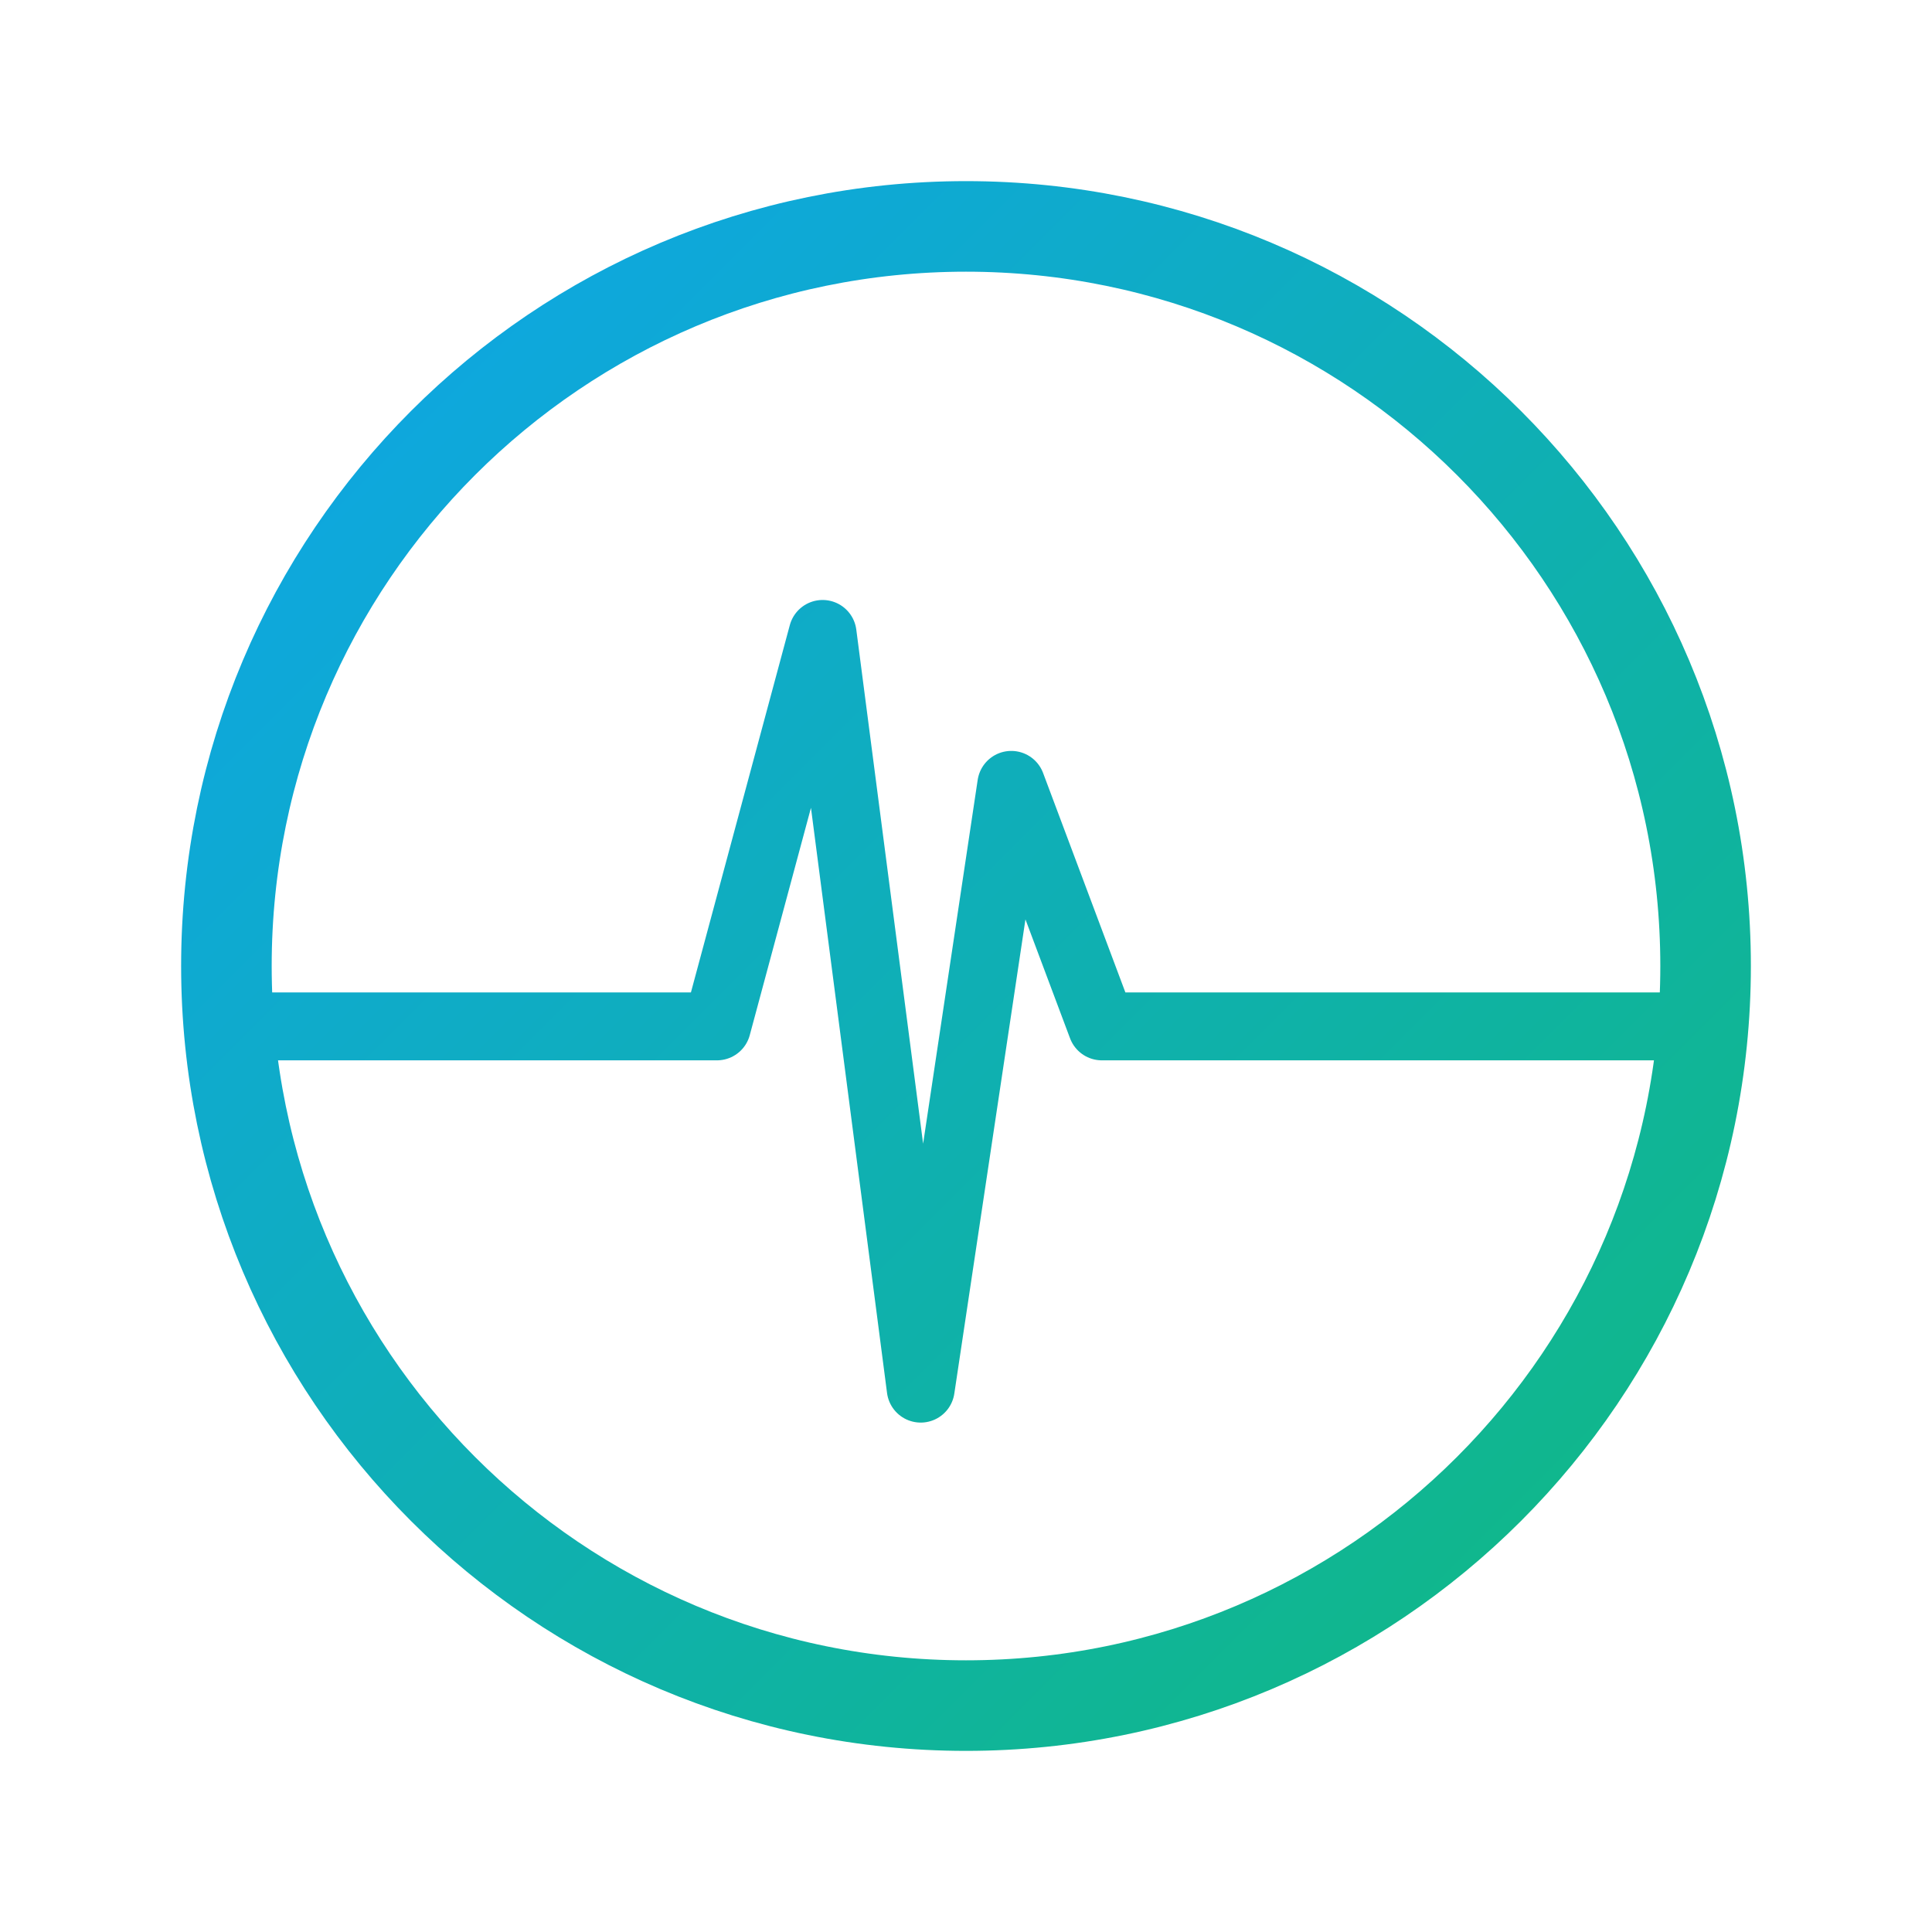
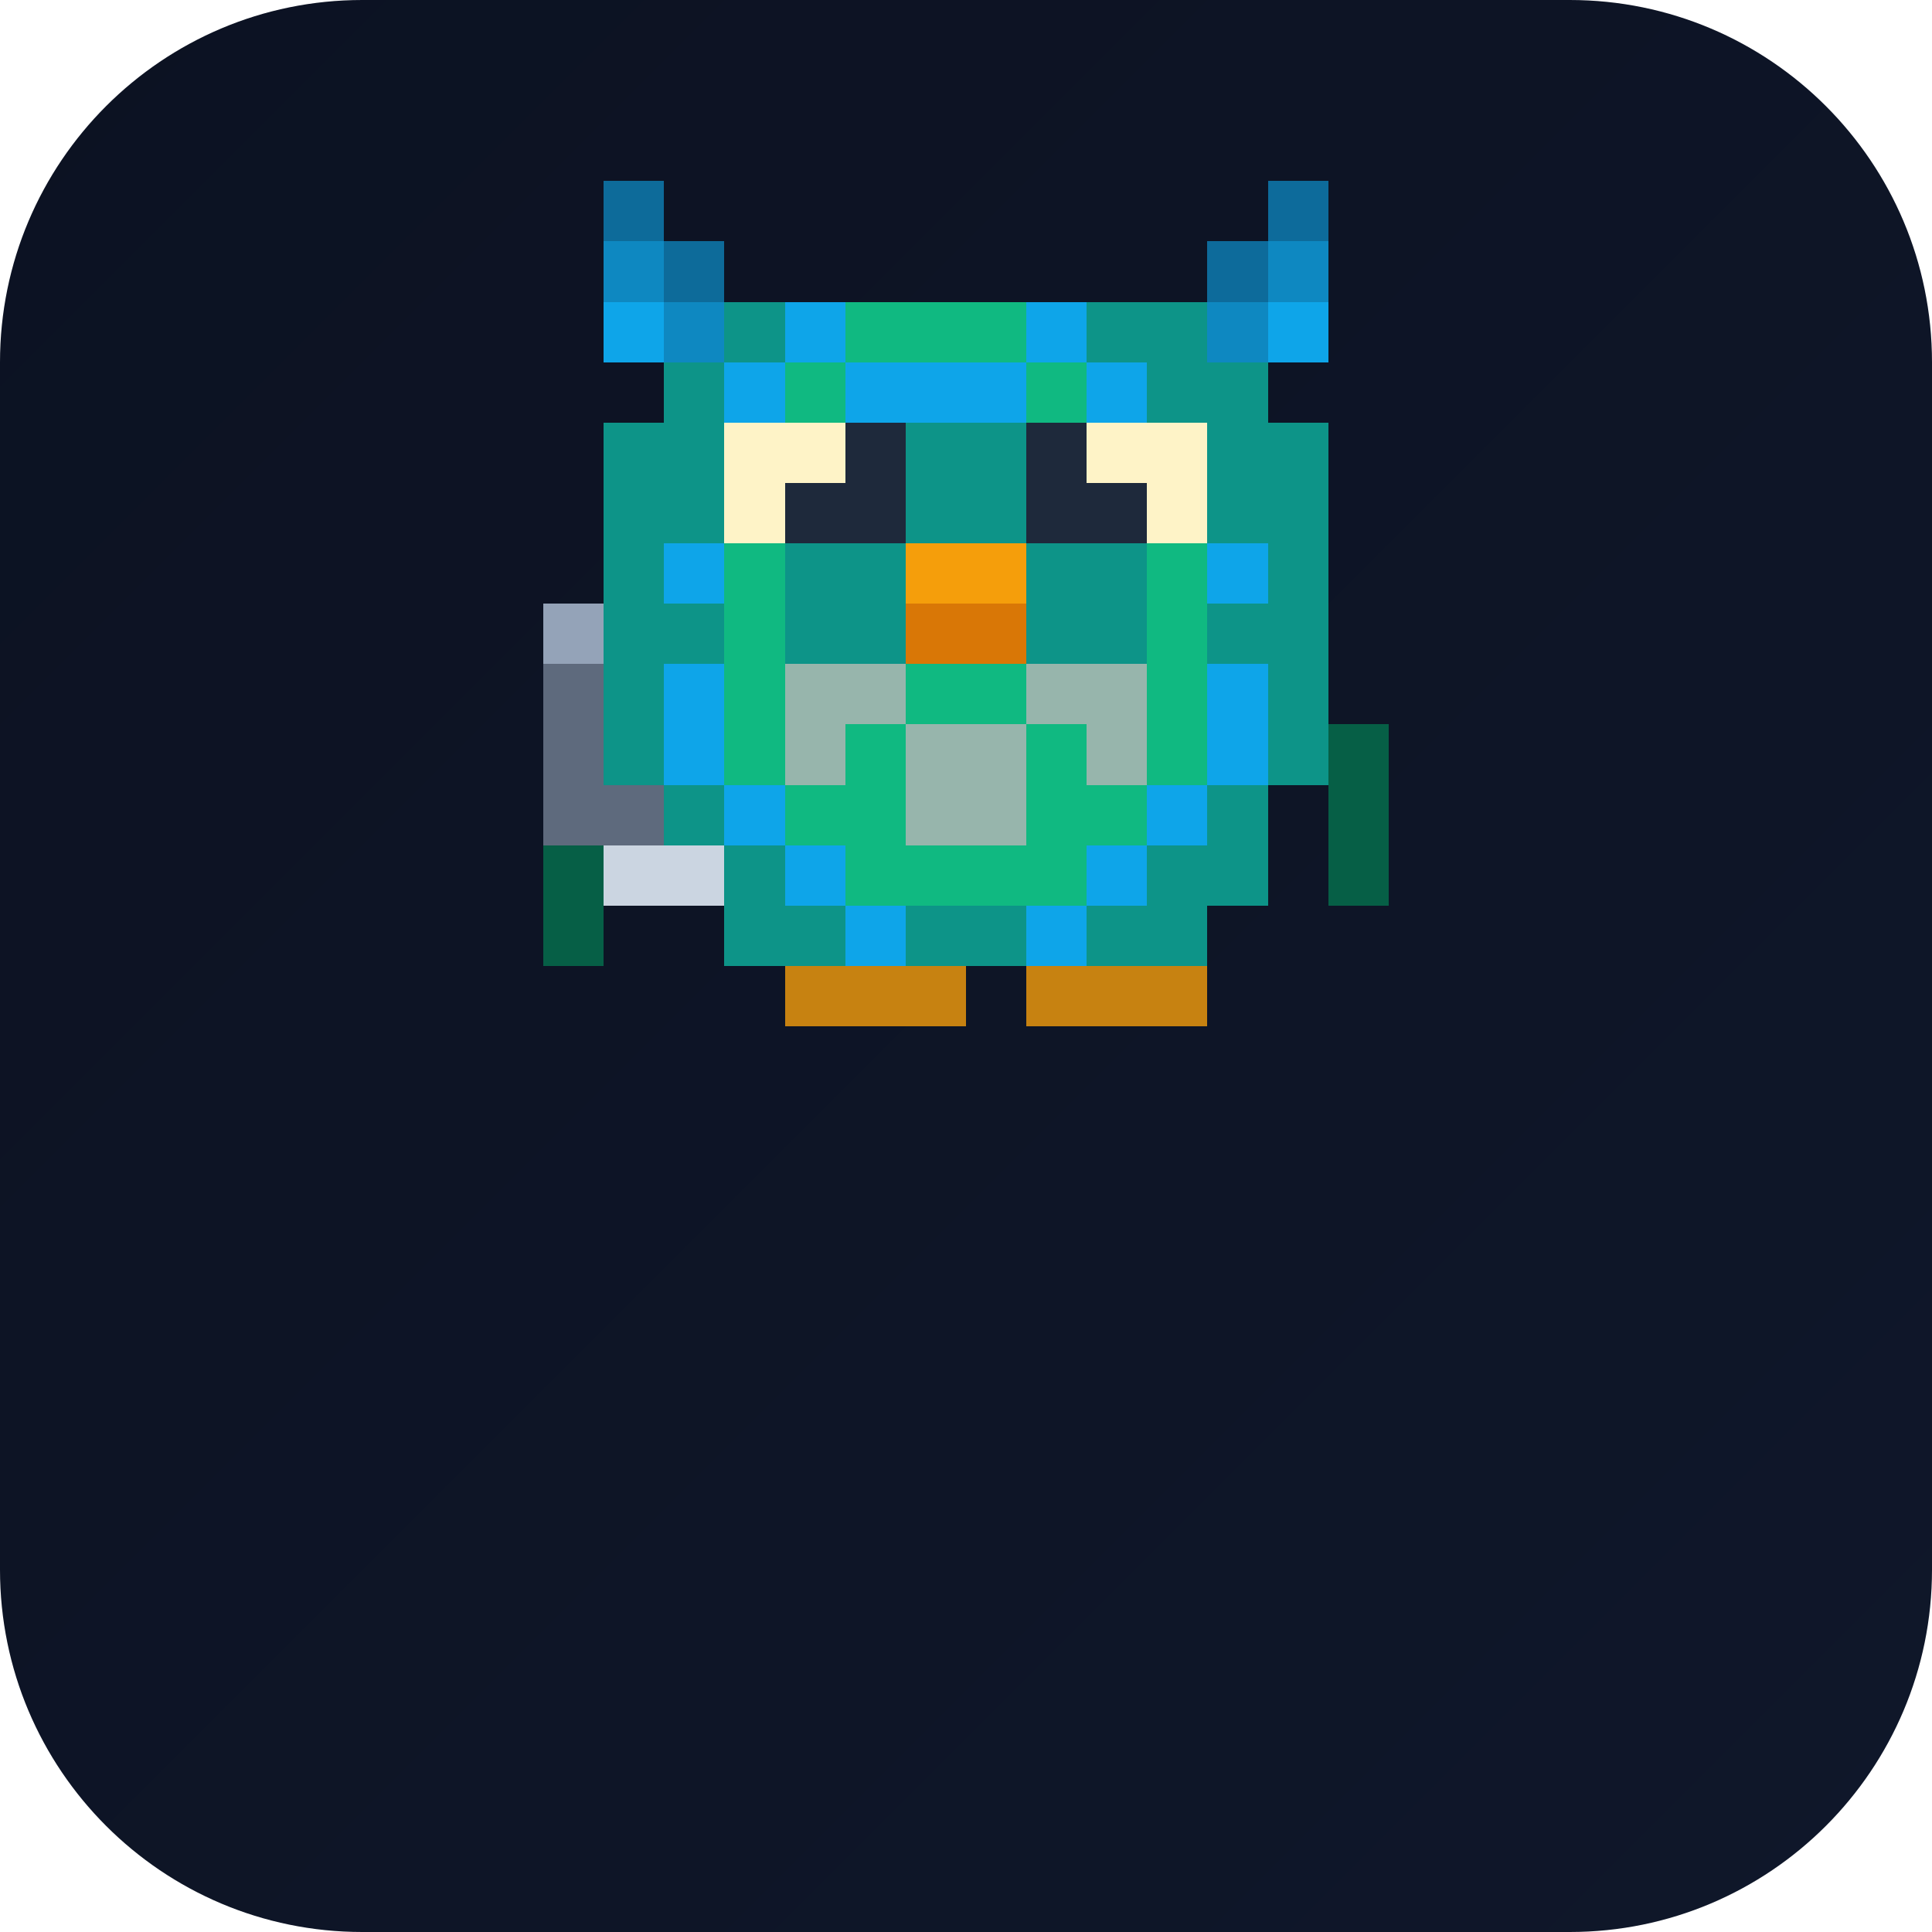
- <svg xmlns="http://www.w3.org/2000/svg" viewBox="0 0 512 512" fill="none">
+ <svg xmlns="http://www.w3.org/2000/svg" viewBox="0 0 32 32">
  <defs>
-     <linearGradient id="g" x1="64" y1="64" x2="448" y2="448" gradientUnits="userSpaceOnUse">
-       <stop stop-color="#0EA5E9" />
-       <stop offset="1" stop-color="#10B981" />
+     <linearGradient id="bg" x1="0" y1="0" x2="32" y2="32" gradientUnits="userSpaceOnUse">
+       <stop offset="0%" stop-color="#0C1222" />
+       <stop offset="100%" stop-color="#0F172A" />
    </linearGradient>
  </defs>
-   <circle cx="256" cy="256" r="196" stroke="url(#g)" stroke-width="24" />
-   <polyline points="60,272 150,272 190,272 218,168 244,368 268,208 292,272 360,272 452,272" stroke="url(#g)" stroke-width="18" stroke-linecap="round" stroke-linejoin="round" />
+   <rect width="32" height="32" rx="6" fill="url(#bg)" />
+   <g shape-rendering="crispEdges">
+     <g fill="#0EA5E9" opacity="0.6">
+       <rect x="10" y="3" width="1" height="1" />
+       <rect x="21" y="3" width="1" height="1" />
+       <rect x="11" y="4" width="1" height="1" />
+       <rect x="20" y="4" width="1" height="1" />
+     </g>
+     <g fill="#94A3B8" opacity="0.6">
+       <rect x="9" y="11" width="1" height="1" />
+       <rect x="9" y="12" width="1" height="1" />
+       <rect x="9" y="13" width="1" height="1" />
+       <rect x="10" y="13" width="1" height="1" />
+     </g>
+     <g fill="#D1FAE5" opacity="0.7">
+       <rect x="13" y="11" width="1" height="1" />
+       <rect x="14" y="11" width="1" height="1" />
+       <rect x="17" y="11" width="1" height="1" />
+       <rect x="18" y="11" width="1" height="1" />
+       <rect x="13" y="12" width="1" height="1" />
+       <rect x="15" y="12" width="1" height="1" />
+       <rect x="16" y="12" width="1" height="1" />
+       <rect x="18" y="12" width="1" height="1" />
+       <rect x="15" y="13" width="1" height="1" />
+       <rect x="16" y="13" width="1" height="1" />
+     </g>
+     <g fill="#0EA5E9" opacity="0.8">
+       <rect x="10" y="4" width="1" height="1" />
+       <rect x="21" y="4" width="1" height="1" />
+       <rect x="11" y="5" width="1" height="1" />
+       <rect x="20" y="5" width="1" height="1" />
+     </g>
+     <g fill="#F59E0B" opacity="0.8">
+       <rect x="13" y="16" width="1" height="1" />
+       <rect x="14" y="16" width="1" height="1" />
+       <rect x="15" y="16" width="1" height="1" />
+       <rect x="17" y="16" width="1" height="1" />
+       <rect x="18" y="16" width="1" height="1" />
+       <rect x="19" y="16" width="1" height="1" />
+     </g>
+     <rect x="22" y="12" width="1" height="1" fill="#065F46" />
+     <rect x="22" y="13" width="1" height="1" fill="#065F46" />
+     <rect x="9" y="14" width="1" height="1" fill="#065F46" />
+     <rect x="22" y="14" width="1" height="1" fill="#065F46" />
+     <rect x="9" y="15" width="1" height="1" fill="#065F46" />
+     <rect x="12" y="5" width="1" height="1" fill="#0D9488" />
+     <rect x="18" y="5" width="1" height="1" fill="#0D9488" />
+     <rect x="19" y="5" width="1" height="1" fill="#0D9488" />
+     <rect x="11" y="6" width="1" height="1" fill="#0D9488" />
+     <rect x="19" y="6" width="1" height="1" fill="#0D9488" />
+     <rect x="20" y="6" width="1" height="1" fill="#0D9488" />
+     <rect x="10" y="7" width="1" height="1" fill="#0D9488" />
+     <rect x="11" y="7" width="1" height="1" fill="#0D9488" />
+     <rect x="15" y="7" width="1" height="1" fill="#0D9488" />
+     <rect x="16" y="7" width="1" height="1" fill="#0D9488" />
+     <rect x="20" y="7" width="1" height="1" fill="#0D9488" />
+     <rect x="21" y="7" width="1" height="1" fill="#0D9488" />
+     <rect x="10" y="8" width="1" height="1" fill="#0D9488" />
+     <rect x="11" y="8" width="1" height="1" fill="#0D9488" />
+     <rect x="15" y="8" width="1" height="1" fill="#0D9488" />
+     <rect x="16" y="8" width="1" height="1" fill="#0D9488" />
+     <rect x="20" y="8" width="1" height="1" fill="#0D9488" />
+     <rect x="21" y="8" width="1" height="1" fill="#0D9488" />
+     <rect x="10" y="9" width="1" height="1" fill="#0D9488" />
+     <rect x="13" y="9" width="1" height="1" fill="#0D9488" />
+     <rect x="14" y="9" width="1" height="1" fill="#0D9488" />
+     <rect x="17" y="9" width="1" height="1" fill="#0D9488" />
+     <rect x="18" y="9" width="1" height="1" fill="#0D9488" />
+     <rect x="21" y="9" width="1" height="1" fill="#0D9488" />
+     <rect x="10" y="10" width="1" height="1" fill="#0D9488" />
+     <rect x="11" y="10" width="1" height="1" fill="#0D9488" />
+     <rect x="13" y="10" width="1" height="1" fill="#0D9488" />
+     <rect x="14" y="10" width="1" height="1" fill="#0D9488" />
+     <rect x="17" y="10" width="1" height="1" fill="#0D9488" />
+     <rect x="18" y="10" width="1" height="1" fill="#0D9488" />
+     <rect x="20" y="10" width="1" height="1" fill="#0D9488" />
+     <rect x="21" y="10" width="1" height="1" fill="#0D9488" />
+     <rect x="10" y="11" width="1" height="1" fill="#0D9488" />
+     <rect x="21" y="11" width="1" height="1" fill="#0D9488" />
+     <rect x="10" y="12" width="1" height="1" fill="#0D9488" />
+     <rect x="21" y="12" width="1" height="1" fill="#0D9488" />
+     <rect x="11" y="13" width="1" height="1" fill="#0D9488" />
+     <rect x="20" y="13" width="1" height="1" fill="#0D9488" />
+     <rect x="12" y="14" width="1" height="1" fill="#0D9488" />
+     <rect x="19" y="14" width="1" height="1" fill="#0D9488" />
+     <rect x="20" y="14" width="1" height="1" fill="#0D9488" />
+     <rect x="12" y="15" width="1" height="1" fill="#0D9488" />
+     <rect x="13" y="15" width="1" height="1" fill="#0D9488" />
+     <rect x="15" y="15" width="1" height="1" fill="#0D9488" />
+     <rect x="16" y="15" width="1" height="1" fill="#0D9488" />
+     <rect x="18" y="15" width="1" height="1" fill="#0D9488" />
+     <rect x="19" y="15" width="1" height="1" fill="#0D9488" />
+     <rect x="10" y="5" width="1" height="1" fill="#0EA5E9" />
+     <rect x="13" y="5" width="1" height="1" fill="#0EA5E9" />
+     <rect x="17" y="5" width="1" height="1" fill="#0EA5E9" />
+     <rect x="21" y="5" width="1" height="1" fill="#0EA5E9" />
+     <rect x="12" y="6" width="1" height="1" fill="#0EA5E9" />
+     <rect x="14" y="6" width="1" height="1" fill="#0EA5E9" />
+     <rect x="15" y="6" width="1" height="1" fill="#0EA5E9" />
+     <rect x="16" y="6" width="1" height="1" fill="#0EA5E9" />
+     <rect x="18" y="6" width="1" height="1" fill="#0EA5E9" />
+     <rect x="11" y="9" width="1" height="1" fill="#0EA5E9" />
+     <rect x="20" y="9" width="1" height="1" fill="#0EA5E9" />
+     <rect x="11" y="11" width="1" height="1" fill="#0EA5E9" />
+     <rect x="20" y="11" width="1" height="1" fill="#0EA5E9" />
+     <rect x="11" y="12" width="1" height="1" fill="#0EA5E9" />
+     <rect x="20" y="12" width="1" height="1" fill="#0EA5E9" />
+     <rect x="12" y="13" width="1" height="1" fill="#0EA5E9" />
+     <rect x="19" y="13" width="1" height="1" fill="#0EA5E9" />
+     <rect x="13" y="14" width="1" height="1" fill="#0EA5E9" />
+     <rect x="18" y="14" width="1" height="1" fill="#0EA5E9" />
+     <rect x="14" y="15" width="1" height="1" fill="#0EA5E9" />
+     <rect x="17" y="15" width="1" height="1" fill="#0EA5E9" />
+     <rect x="14" y="5" width="1" height="1" fill="#10B981" />
+     <rect x="15" y="5" width="1" height="1" fill="#10B981" />
+     <rect x="16" y="5" width="1" height="1" fill="#10B981" />
+     <rect x="13" y="6" width="1" height="1" fill="#10B981" />
+     <rect x="17" y="6" width="1" height="1" fill="#10B981" />
+     <rect x="12" y="9" width="1" height="1" fill="#10B981" />
+     <rect x="19" y="9" width="1" height="1" fill="#10B981" />
+     <rect x="12" y="10" width="1" height="1" fill="#10B981" />
+     <rect x="19" y="10" width="1" height="1" fill="#10B981" />
+     <rect x="12" y="11" width="1" height="1" fill="#10B981" />
+     <rect x="15" y="11" width="1" height="1" fill="#10B981" />
+     <rect x="16" y="11" width="1" height="1" fill="#10B981" />
+     <rect x="19" y="11" width="1" height="1" fill="#10B981" />
+     <rect x="12" y="12" width="1" height="1" fill="#10B981" />
+     <rect x="14" y="12" width="1" height="1" fill="#10B981" />
+     <rect x="17" y="12" width="1" height="1" fill="#10B981" />
+     <rect x="19" y="12" width="1" height="1" fill="#10B981" />
+     <rect x="13" y="13" width="1" height="1" fill="#10B981" />
+     <rect x="14" y="13" width="1" height="1" fill="#10B981" />
+     <rect x="17" y="13" width="1" height="1" fill="#10B981" />
+     <rect x="18" y="13" width="1" height="1" fill="#10B981" />
+     <rect x="14" y="14" width="1" height="1" fill="#10B981" />
+     <rect x="15" y="14" width="1" height="1" fill="#10B981" />
+     <rect x="16" y="14" width="1" height="1" fill="#10B981" />
+     <rect x="17" y="14" width="1" height="1" fill="#10B981" />
+     <rect x="14" y="7" width="1" height="1" fill="#1E293B" />
+     <rect x="17" y="7" width="1" height="1" fill="#1E293B" />
+     <rect x="13" y="8" width="1" height="1" fill="#1E293B" />
+     <rect x="14" y="8" width="1" height="1" fill="#1E293B" />
+     <rect x="17" y="8" width="1" height="1" fill="#1E293B" />
+     <rect x="18" y="8" width="1" height="1" fill="#1E293B" />
+     <rect x="9" y="10" width="1" height="1" fill="#94A3B8" />
+     <rect x="10" y="14" width="1" height="1" fill="#CBD5E1" />
+     <rect x="11" y="14" width="1" height="1" fill="#CBD5E1" />
+     <rect x="15" y="10" width="1" height="1" fill="#D97706" />
+     <rect x="16" y="10" width="1" height="1" fill="#D97706" />
+     <rect x="15" y="9" width="1" height="1" fill="#F59E0B" />
+     <rect x="16" y="9" width="1" height="1" fill="#F59E0B" />
+     <rect x="12" y="7" width="1" height="1" fill="#FEF3C7" />
+     <rect x="13" y="7" width="1" height="1" fill="#FEF3C7" />
+     <rect x="18" y="7" width="1" height="1" fill="#FEF3C7" />
+     <rect x="19" y="7" width="1" height="1" fill="#FEF3C7" />
+     <rect x="12" y="8" width="1" height="1" fill="#FEF3C7" />
+     <rect x="19" y="8" width="1" height="1" fill="#FEF3C7" />
+   </g>
</svg>
